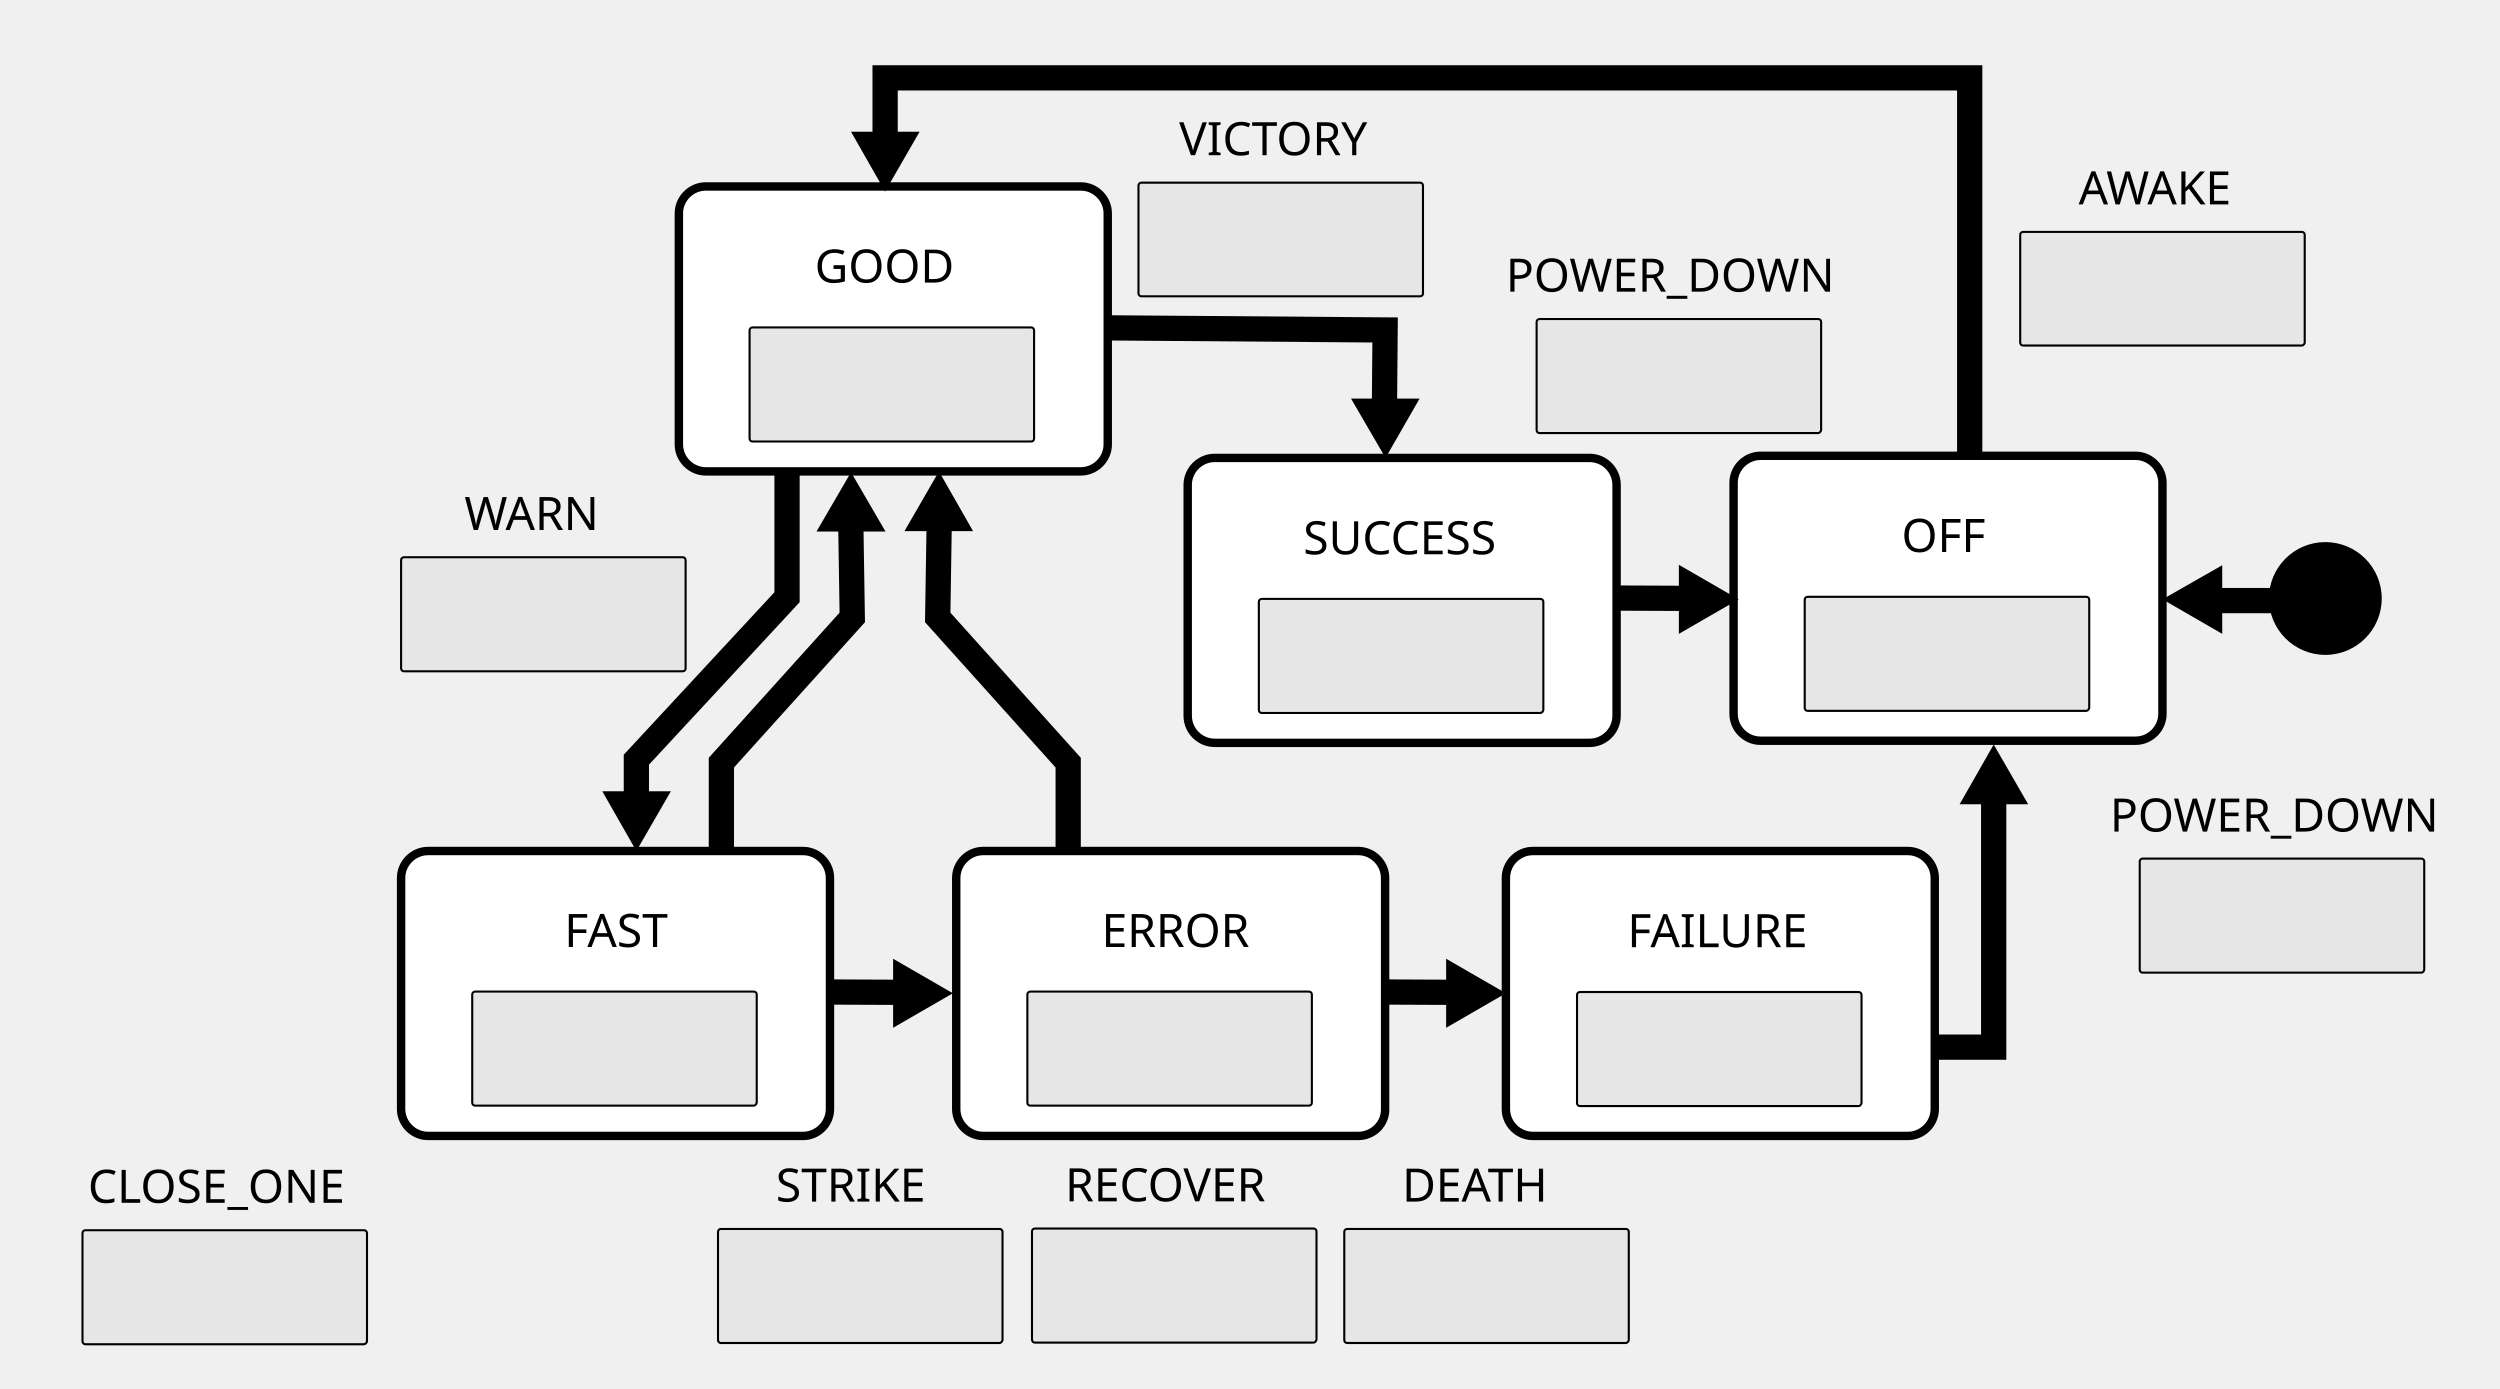
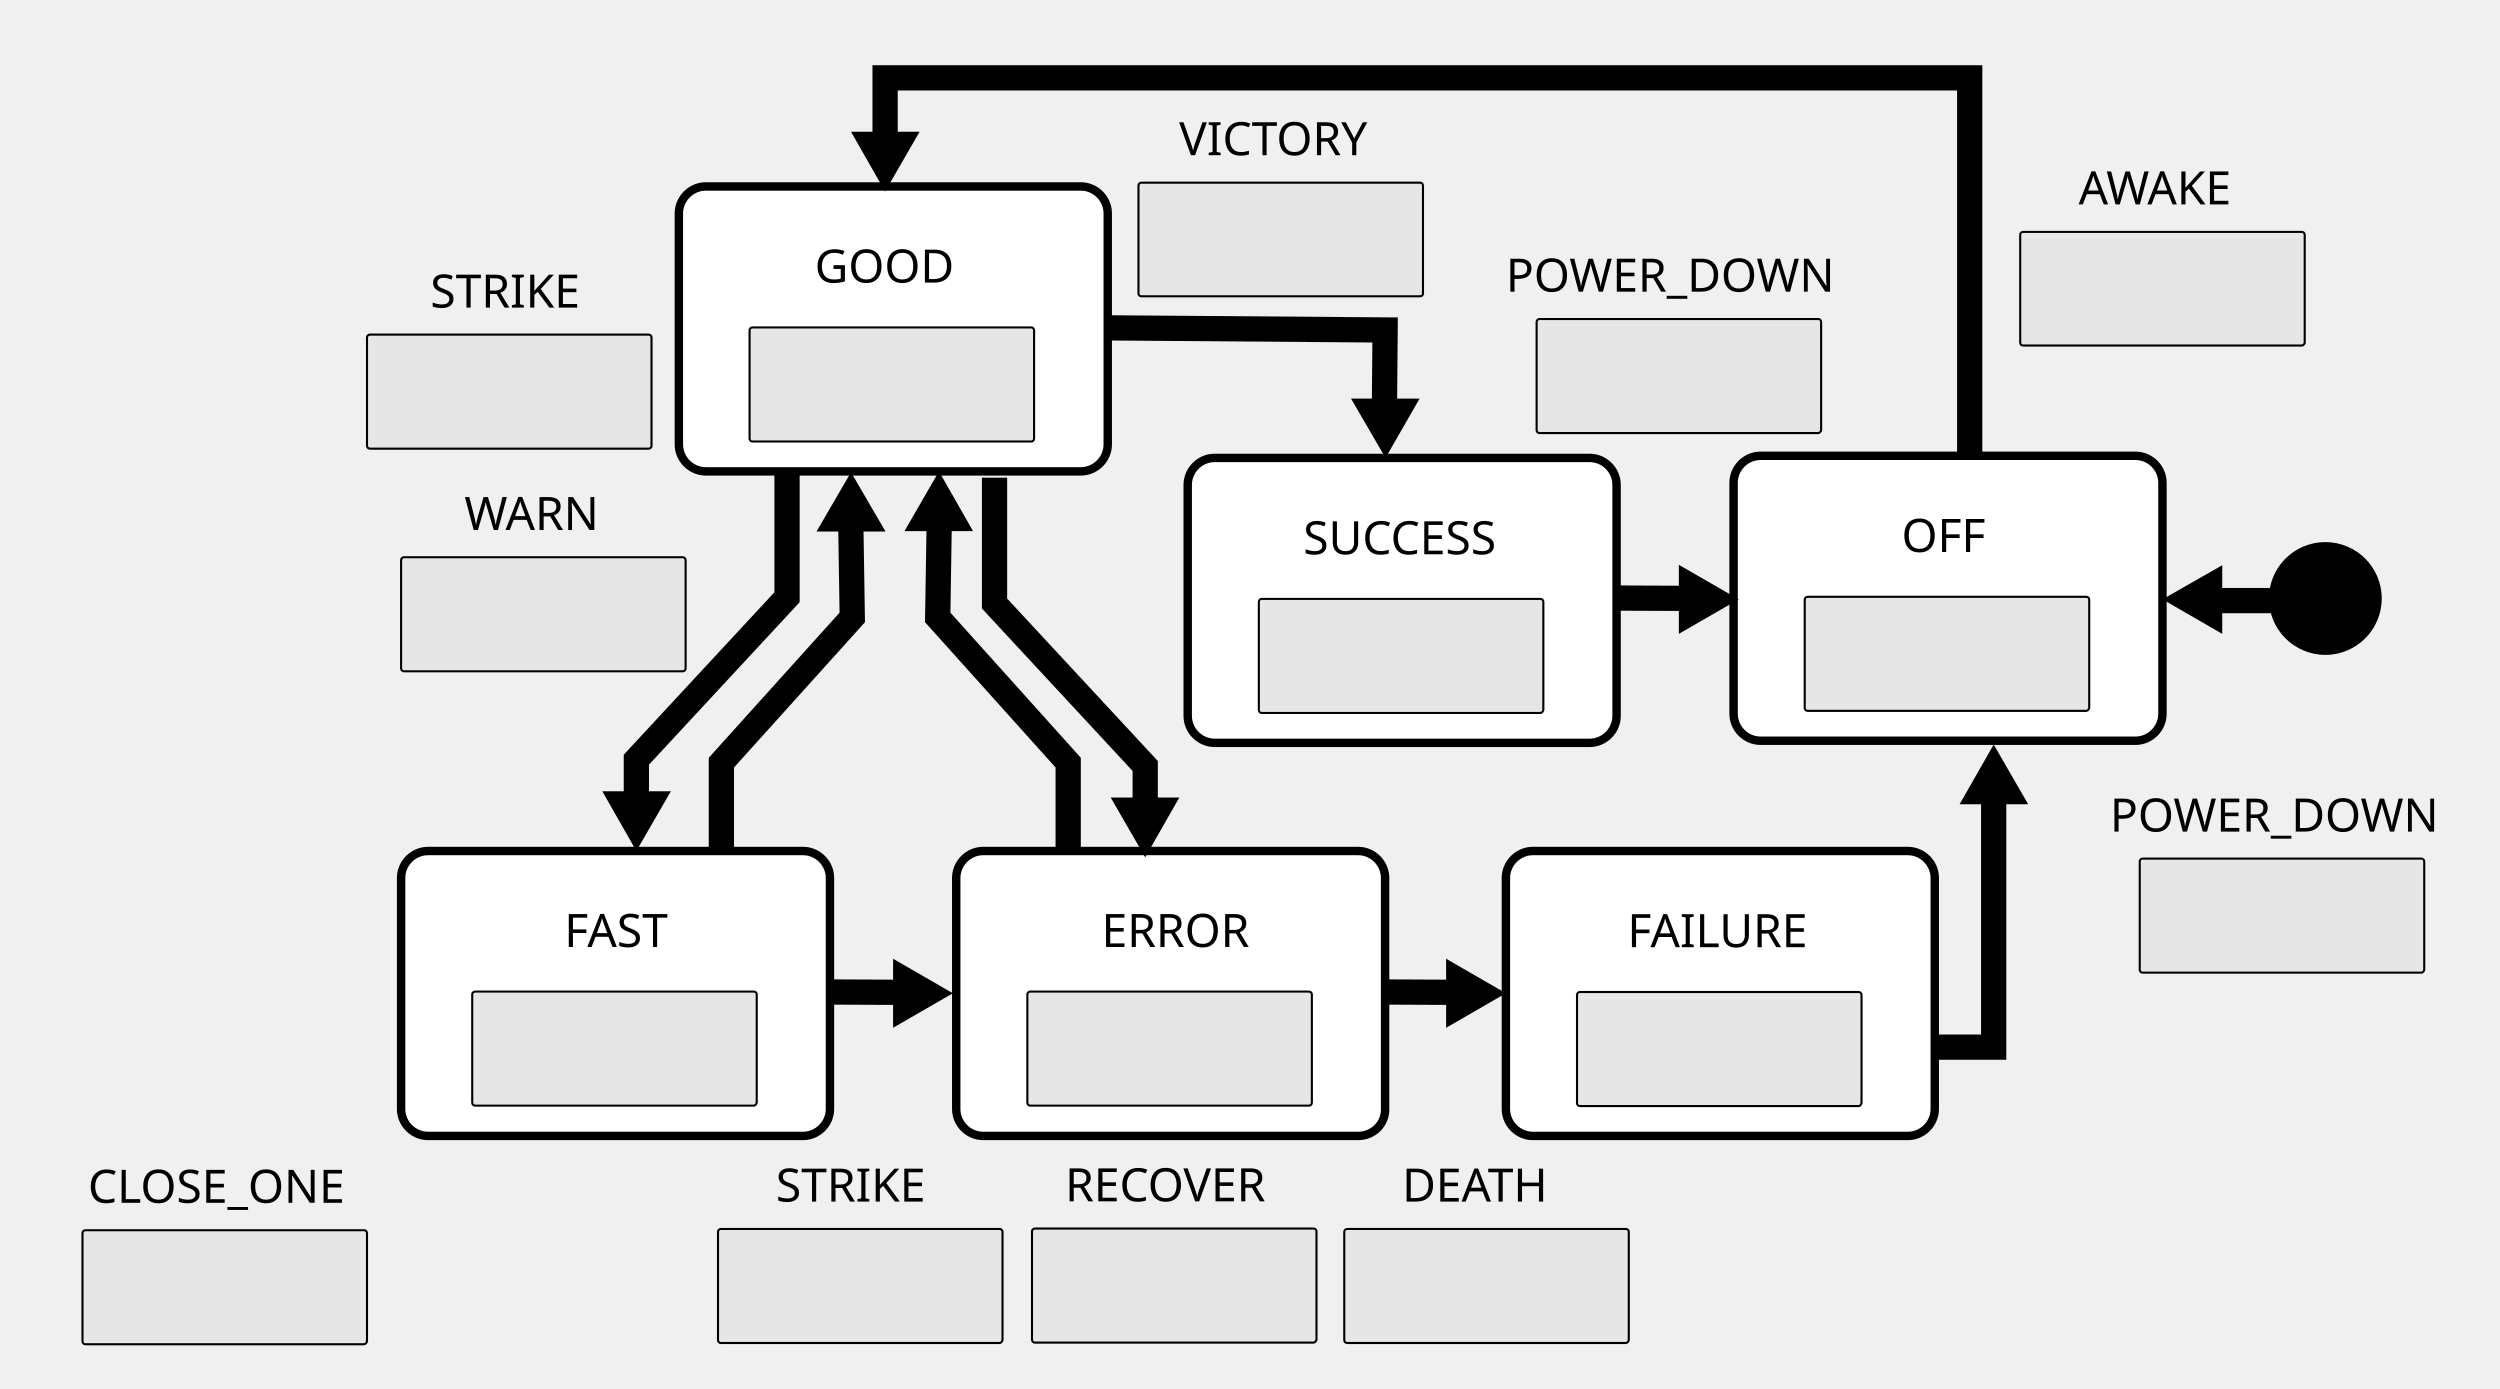
<svg xmlns="http://www.w3.org/2000/svg" version="1.1" id="ELD:_KNOBANDLEDS" x="0px" y="0px" viewBox="0 0 594 330" style="enable-background:new 0 0 594 330;" xml:space="preserve">
  <style type="text/css">
	.st0{fill:#FFFFFF;stroke:#000000;stroke-width:2;stroke-miterlimit:10;}
	.st1{fill:#E6E6E6;stroke:#000000;stroke-width:0.5;stroke-miterlimit:10;}
	.st2{font-family:'Avenir-Black';}
	.st3{font-size:10.969px;}
	.st4{fill:none;stroke:#000000;stroke-width:6;stroke-miterlimit:10;}
	.st5{font-family:'Avenir-MediumOblique';}
</style>
  <g id="STATE:_OFF">
    <path class="st0" d="M507.4,176h-89.1c-3.5,0-6.4-2.9-6.4-6.4v-54.9c0-3.5,2.9-6.4,6.4-6.4h89.1c3.5,0,6.4,2.9,6.4,6.4v54.9   C513.8,173.1,510.9,176,507.4,176z" />
    <path id="ACCEPTOR:_BEHAVIOR_1_" class="st1" d="M495.7,168.9h-66.2c-0.4,0-0.7-0.3-0.7-0.7v-25.7c0-0.4,0.3-0.7,0.7-0.7h66.2   c0.4,0,0.7,0.3,0.7,0.7v25.7C496.3,168.6,496,168.9,495.7,168.9z" />
    <text transform="matrix(1 0 0 1 451.8015 131.1496)" class="st2 st3">OFF</text>
  </g>
  <g id="STATE:_FAILURE">
    <path class="st0" d="M453.3,269.9h-89.1c-3.5,0-6.4-2.9-6.4-6.4v-54.9c0-3.5,2.9-6.4,6.4-6.4h89.1c3.5,0,6.4,2.9,6.4,6.4v54.9   C459.7,267,456.8,269.9,453.3,269.9z" />
    <path id="ACCEPTOR:_BEHAVIOR_9_" class="st1" d="M441.6,262.8h-66.2c-0.4,0-0.7-0.3-0.7-0.7v-25.7c0-0.4,0.3-0.7,0.7-0.7h66.2   c0.4,0,0.7,0.3,0.7,0.7v25.7C442.2,262.5,441.9,262.8,441.6,262.8z" />
    <text transform="matrix(1 0 0 1 386.6776 225.0496)" class="st2 st3">FAILURE</text>
  </g>
  <g id="STATE:_SUCCESS">
    <path class="st0" d="M377.7,176.5h-89.1c-3.5,0-6.4-2.9-6.4-6.4v-54.9c0-3.5,2.9-6.4,6.4-6.4h89.1c3.5,0,6.4,2.9,6.4,6.4v54.9   C384.1,173.6,381.2,176.5,377.7,176.5z" />
    <path id="ACCEPTOR:_BEHAVIOR_15_" class="st1" d="M366,169.4h-66.2c-0.4,0-0.7-0.3-0.7-0.7V143c0-0.4,0.3-0.7,0.7-0.7H366   c0.4,0,0.7,0.3,0.7,0.7v25.7C366.6,169.1,366.3,169.4,366,169.4z" />
    <text transform="matrix(1 0 0 1 309.6579 131.6996)" class="st2 st3">SUCCESS</text>
  </g>
  <g id="STATE:_GOOD">
    <path class="st0" d="M256.8,112h-89.1c-3.5,0-6.4-2.9-6.4-6.4V50.7c0-3.5,2.9-6.4,6.4-6.4h89.1c3.5,0,6.4,2.9,6.4,6.4v54.9   C263.2,109.1,260.3,112,256.8,112z" />
    <path id="ACCEPTOR:_BEHAVIOR_3_" class="st1" d="M245,104.9h-66.2c-0.4,0-0.7-0.3-0.7-0.7V78.5c0-0.4,0.3-0.7,0.7-0.7H245   c0.4,0,0.7,0.3,0.7,0.7v25.7C245.7,104.6,245.4,104.9,245,104.9z" />
    <text transform="matrix(1 0 0 1 193.5778 67.1496)" class="st2 st3">GOOD</text>
  </g>
  <g id="STATE:_FAST">
    <path class="st0" d="M190.8,269.9h-89.1c-3.5,0-6.4-2.9-6.4-6.4v-54.9c0-3.5,2.9-6.4,6.4-6.4h89.1c3.5,0,6.4,2.9,6.4,6.4v54.9   C197.2,267,194.3,269.9,190.8,269.9z" />
    <path id="ACCEPTOR:_BEHAVIOR_4_" class="st1" d="M179.1,262.7h-66.2c-0.4,0-0.7-0.3-0.7-0.7v-25.7c0-0.4,0.3-0.7,0.7-0.7h66.2   c0.4,0,0.7,0.3,0.7,0.7V262C179.7,262.4,179.4,262.7,179.1,262.7z" />
    <text transform="matrix(1 0 0 1 134.0829 225.0079)" class="st2 st3">FAST</text>
  </g>
  <g id="STATE:_ERROR">
    <path class="st0" d="M322.7,269.9h-89.1c-3.5,0-6.4-2.9-6.4-6.4v-54.9c0-3.5,2.9-6.4,6.4-6.4h89.1c3.5,0,6.4,2.9,6.4,6.4v54.9   C329.2,267,326.3,269.9,322.7,269.9z" />
    <path id="ACCEPTOR:_BEHAVIOR_5_" class="st1" d="M311,262.7h-66.2c-0.4,0-0.7-0.3-0.7-0.7v-25.7c0-0.4,0.3-0.7,0.7-0.7H311   c0.4,0,0.7,0.3,0.7,0.7V262C311.7,262.4,311.4,262.7,311,262.7z" />
    <text transform="matrix(1 0 0 1 261.7323 225.0079)" class="st2 st3">ERROR</text>
  </g>
  <g id="START:_START_x5F_CONDITION">
    <circle cx="552.5" cy="142.2" r="13.4" />
    <polygon id="END:_ARROW" points="513.8,142.4 528,134.3 528,150.6  " />
    <line id="ARROW:_A" class="st4" x1="543" y1="142.7" x2="520.6" y2="142.7" />
  </g>
  <g id="TRANSITION:_STRIKE">
    <polygon id="END:_ARROW_8_" points="226.4,236 212.2,244.2 212.2,227.8  " />
    <path id="ACCEPTOR:_BEHAVIOR_12_" class="st1" d="M237.5,319.1h-66.2c-0.4,0-0.7-0.3-0.7-0.7v-25.7c0-0.4,0.3-0.7,0.7-0.7h66.2   c0.4,0,0.7,0.3,0.7,0.7v25.7C238.1,318.8,237.8,319.1,237.5,319.1z" />
    <text id="NAME:_FALL_ASLEEP" transform="matrix(1 0 0 1 184.3475 285.5029)" class="st5 st3">STRIKE</text>
    <line id="ARROW:_A_7_" class="st4" x1="197.2" y1="235.7" x2="219.7" y2="235.8" />
  </g>
  <g id="TRANSITION:_DEATH">
    <polygon id="END:_ARROW_5_" points="357.8,236 343.6,244.2 343.6,227.8  " />
    <path id="ACCEPTOR:_BEHAVIOR_16_" class="st1" d="M386.3,319.1h-66.2c-0.4,0-0.7-0.3-0.7-0.7v-25.7c0-0.4,0.3-0.7,0.7-0.7h66.2   c0.4,0,0.7,0.3,0.7,0.7v25.7C386.9,318.8,386.6,319.1,386.3,319.1z" />
    <text id="NAME:_FALL_ASLEEP_1_" transform="matrix(1 0 0 1 333.1474 285.5029)" class="st5 st3">DEATH</text>
    <line id="ARROW:_A_3_" class="st4" x1="328.6" y1="235.7" x2="351.1" y2="235.8" />
  </g>
  <g id="TRANSITION:_POWER_x5F_DOWN_1_">
    <polygon id="END:_ARROW_10_" points="413.1,142.4 398.9,150.6 398.9,134.2  " />
    <path id="ACCEPTOR:_BEHAVIOR_17_" class="st1" d="M432,102.9h-66.2c-0.4,0-0.7-0.3-0.7-0.7V76.5c0-0.4,0.3-0.7,0.7-0.7H432   c0.4,0,0.7,0.3,0.7,0.7v25.7C432.6,102.6,432.3,102.9,432,102.9z" />
    <text id="NAME:_FALL_ASLEEP_2_" transform="matrix(1 0 0 1 357.8002 69.301)" class="st5 st3">POWER_DOWN</text>
    <line id="ARROW:_A_10_" class="st4" x1="383.9" y1="142.1" x2="406.4" y2="142.2" />
  </g>
  <g id="TRANSITION:_POWER_x5F_DOWN">
    <polygon id="END:_ARROW_7_" points="473.7,176.9 481.9,191.1 465.6,191.1  " />
    <path id="ACCEPTOR:_BEHAVIOR_14_" class="st1" d="M575.3,231.1h-66.2c-0.4,0-0.7-0.3-0.7-0.7v-25.7c0-0.4,0.3-0.7,0.7-0.7h66.2   c0.4,0,0.7,0.3,0.7,0.7v25.7C575.9,230.9,575.6,231.1,575.3,231.1z" />
    <text id="NAME:POWER_x5F_DOWN" transform="matrix(1 0 0 1 501.3292 197.5836)" class="st5 st3">POWER_DOWN</text>
    <polyline id="ARROW:_A_6_" class="st4" points="473.7,186.4 473.7,248.8 459.7,248.8  " />
  </g>
  <g id="TRANSITION:_VICTORY">
    <polygon id="END:_ARROW_6_" points="329.2,108.8 321,94.7 337.3,94.7  " />
    <path id="ACCEPTOR:_BEHAVIOR_8_" class="st1" d="M337.4,70.4h-66.2c-0.4,0-0.7-0.3-0.7-0.7V44.1c0-0.4,0.3-0.7,0.7-0.7h66.2   c0.4,0,0.7,0.3,0.7,0.7v25.7C338.1,70.1,337.8,70.4,337.4,70.4z" />
    <text id="NAME:_FORCE_x5F_OFF" transform="matrix(1 0 0 1 280.1679 36.8783)" class="st5 st3">VICTORY</text>
    <polyline id="ARROW:_A_5_" class="st4" points="263.2,77.9 329.1,78.4 328.9,101.8  " />
  </g>
  <g id="TRANSITION:_CLOSE_x5F_ONE">
    <polygon id="END:_ARROW_4_" points="202.2,112.2 210.4,126.3 194,126.3  " />
    <path id="ACCEPTOR:_BEHAVIOR_13_" class="st1" d="M86.4,319.4H20.3c-0.4,0-0.7-0.3-0.7-0.7V293c0-0.4,0.3-0.7,0.7-0.7h66.2   c0.4,0,0.7,0.3,0.7,0.7v25.7C87.1,319.1,86.8,319.4,86.4,319.4z" />
    <text id="NAME:_PAY_x5F_ATTENTION" transform="matrix(1 0 0 1 20.9002 285.7933)" class="st5 st3">CLOSE_ONE</text>
    <polyline id="ARROW:_A_4_" class="st4" points="202.1,121.5 202.5,146.7 171.4,181.2 171.4,202.2  " />
  </g>
  <g id="TRANSITION:_RECOVER">
    <polygon id="END:_ARROW_2_" points="223.1,112 231.2,126.2 214.9,126.2  " />
    <path id="ACCEPTOR:_BEHAVIOR_7_" class="st1" d="M312.1,319h-66.2c-0.4,0-0.7-0.3-0.7-0.7v-25.7c0-0.4,0.3-0.7,0.7-0.7h66.2   c0.4,0,0.7,0.3,0.7,0.7v25.7C312.7,318.7,312.4,319,312.1,319z" />
    <text id="NAME:_WAKE_x5F_UP" transform="matrix(1 0 0 1 253.0753 285.435)" class="st5 st3">RECOVER</text>
    <polyline id="ARROW:_A_2_" class="st4" points="223.2,121.5 222.8,146.7 253.8,181.2 253.8,202.2  " />
  </g>
  <g id="TRANSITION:_AWAKE">
    <polygon id="END:_ARROW_1_" points="210.3,45.5 218.5,31.3 202.2,31.3  " />
    <path id="ACCEPTOR:_BEHAVIOR_6_" class="st1" d="M546.9,82.1h-66.2c-0.4,0-0.7-0.3-0.7-0.7V55.8c0-0.4,0.3-0.7,0.7-0.7h66.2   c0.4,0,0.7,0.3,0.7,0.7v25.7C547.5,81.8,547.2,82.1,546.9,82.1z" />
    <text id="NAME:_AWAKE" transform="matrix(1 0 0 1 493.8818 48.5671)" class="st5 st3">AWAKE</text>
    <polyline id="ARROW:_A_1_" class="st4" points="468,108.3 468,18.5 210.3,18.5 210.3,36  " />
  </g>
  <g id="TRANSITION:_WARN">
    <polygon id="END:_ARROW_3_" points="151.2,202.2 143.1,188 159.4,188  " />
    <path id="ACCEPTOR:_BEHAVIOR_10_" class="st1" d="M162.2,159.5H96c-0.4,0-0.7-0.3-0.7-0.7v-25.7c0-0.4,0.3-0.7,0.7-0.7h66.2   c0.4,0,0.7,0.3,0.7,0.7v25.7C162.9,159.2,162.6,159.5,162.2,159.5z" />
    <text id="NAME:_WARN" transform="matrix(1 0 0 1 110.35 125.9356)" class="st5 st3">WARN</text>
    <polyline id="ARROW:_A_9_" class="st4" points="151.2,192.7 151.2,180.5 187,141.9 187,112  " />
  </g>
+   <g id="TRANSITION:_STRIKE_1_">
+     <polygon id="END:_ARROW_9_" points="263.9,189.5 280.2,189.5 272.1,203.7  " />
+     <path id="ACCEPTOR:_BEHAVIOR_2_" class="st1" d="M154.1,106.6H87.9c-0.4,0-0.7-0.3-0.7-0.7V80.2c0-0.4,0.3-0.7,0.7-0.7h66.2   c0.4,0,0.7,0.3,0.7,0.7v25.7C154.8,106.3,154.5,106.6,154.1,106.6z" />
+     <text id="NAME:_WARN_1_" transform="matrix(1 0 0 1 102.25 73.0858)" class="st5 st3">STRIKE</text>
+     <polyline id="ARROW:_A_8_" class="st4" points="236.3,113.5 236.3,143.4 272.1,182 272.1,194.2  " />
+   </g>
</svg>
